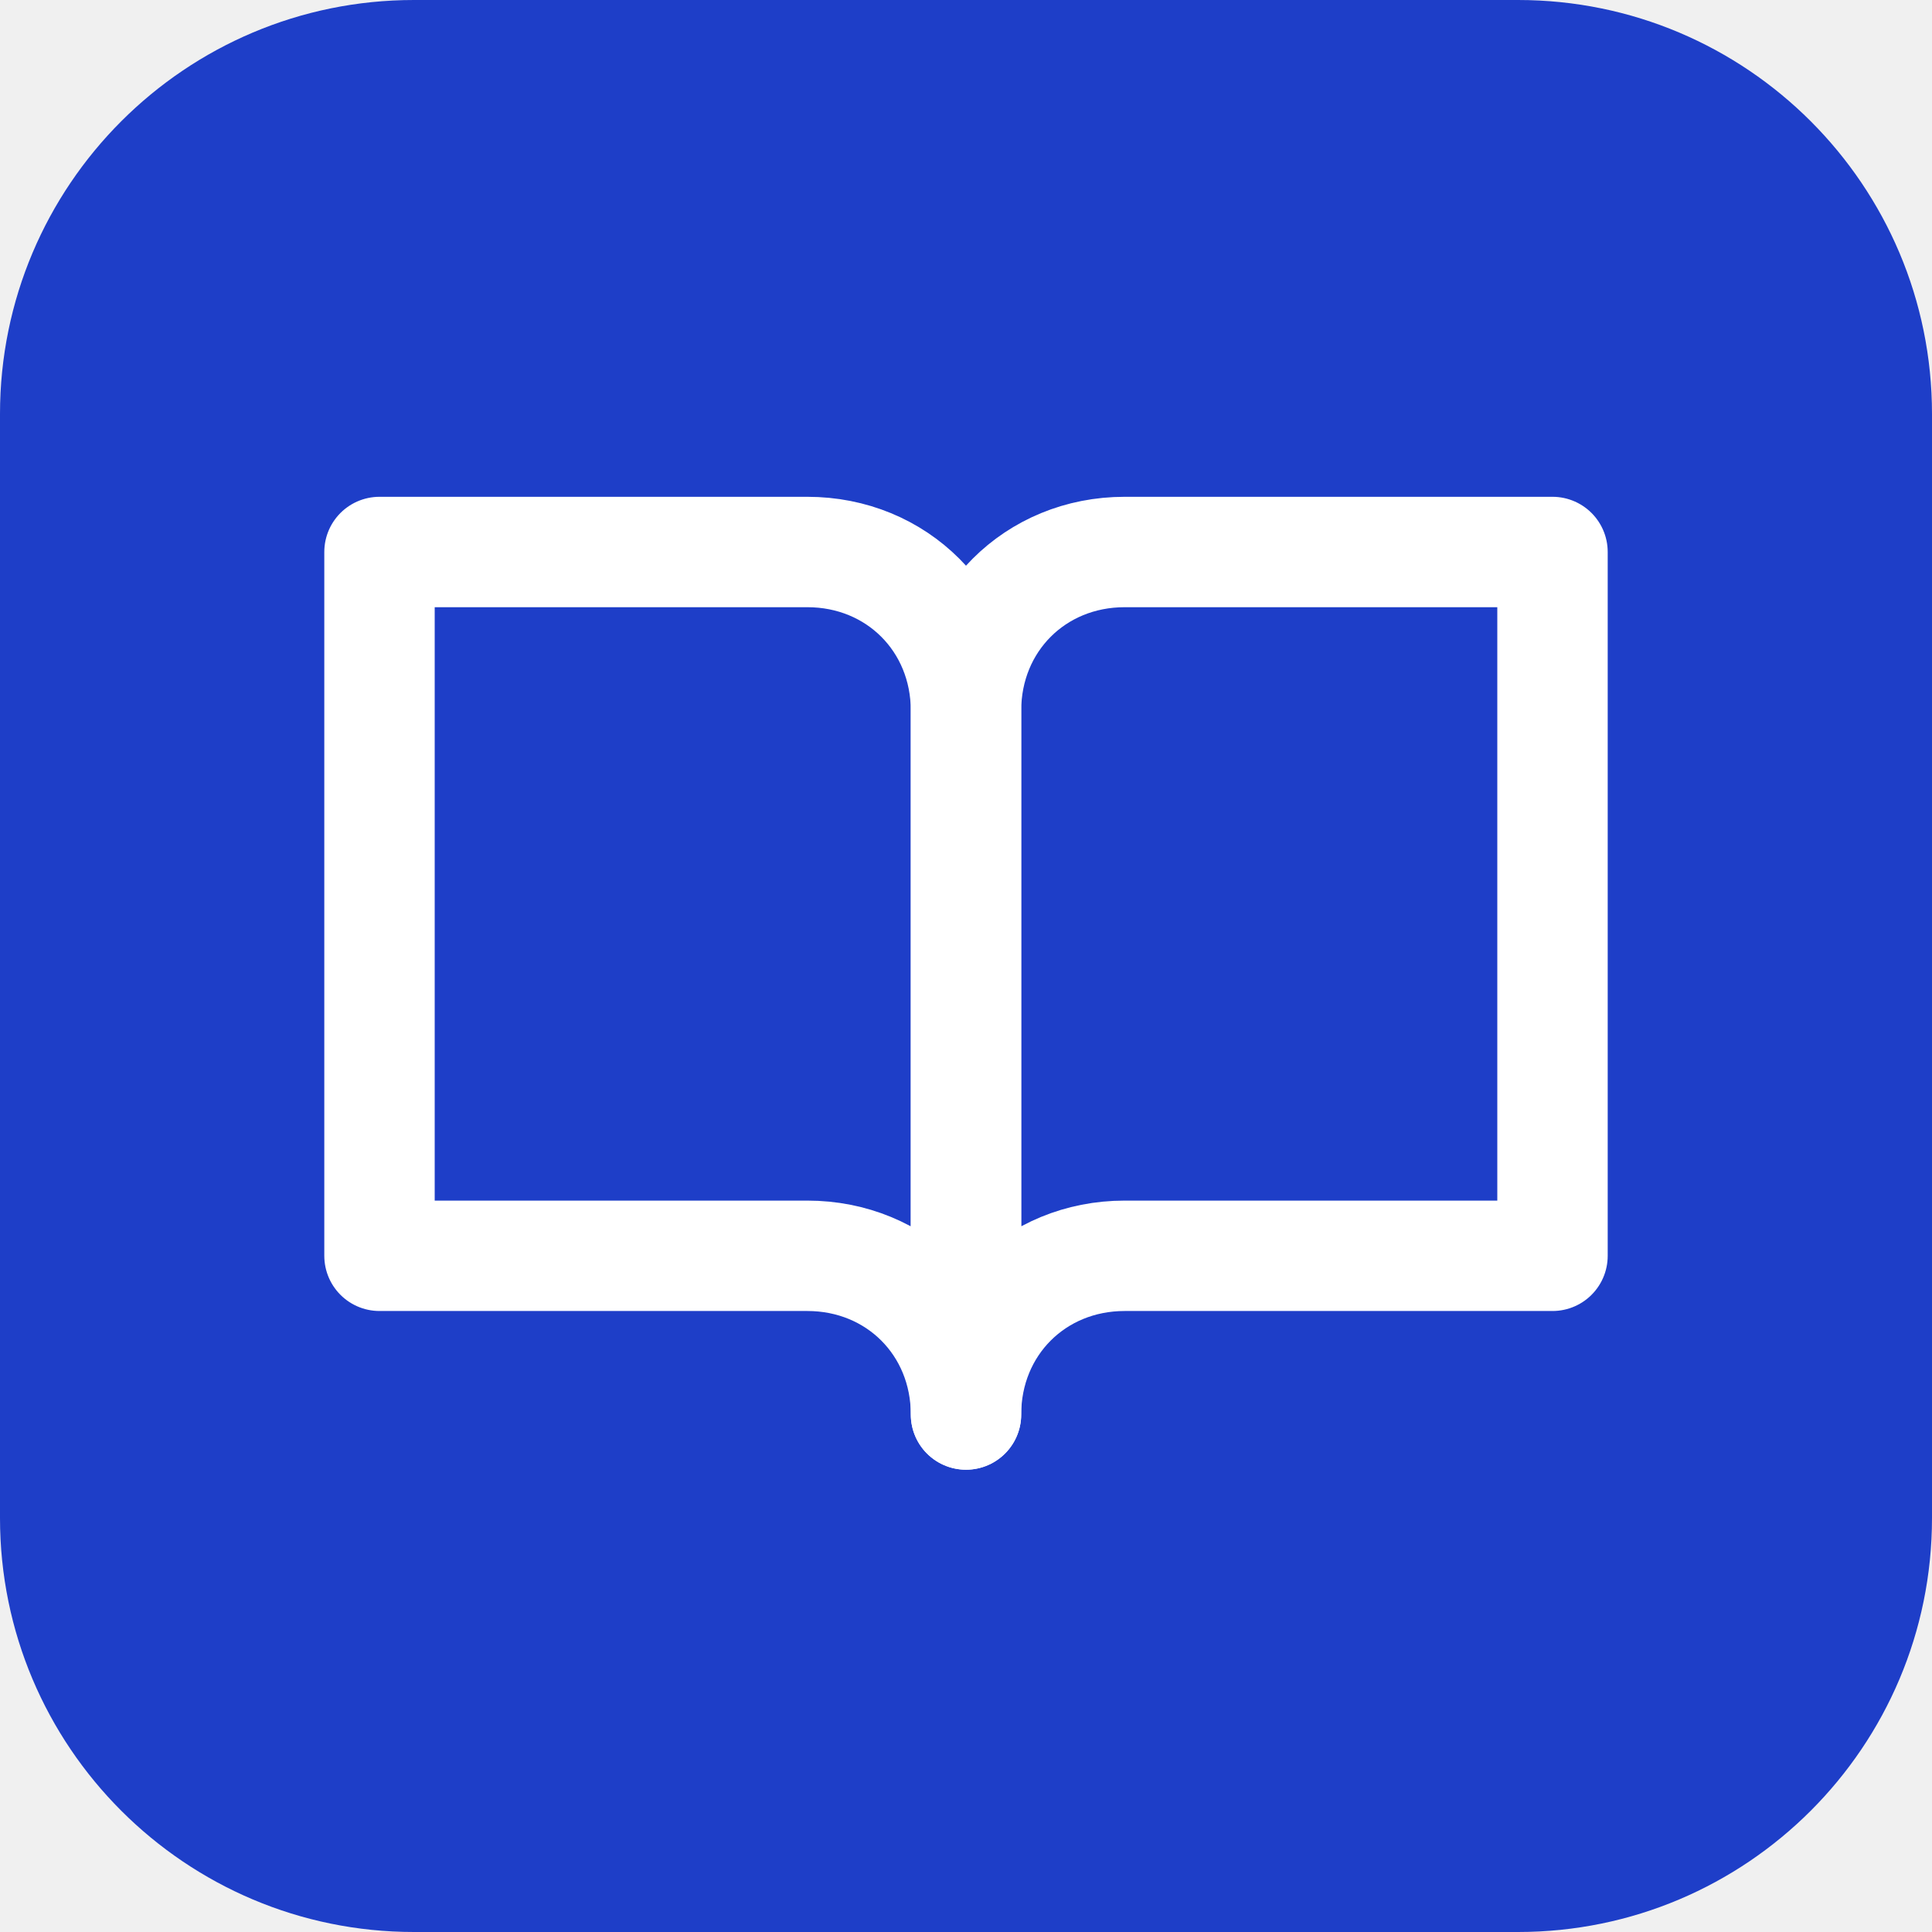
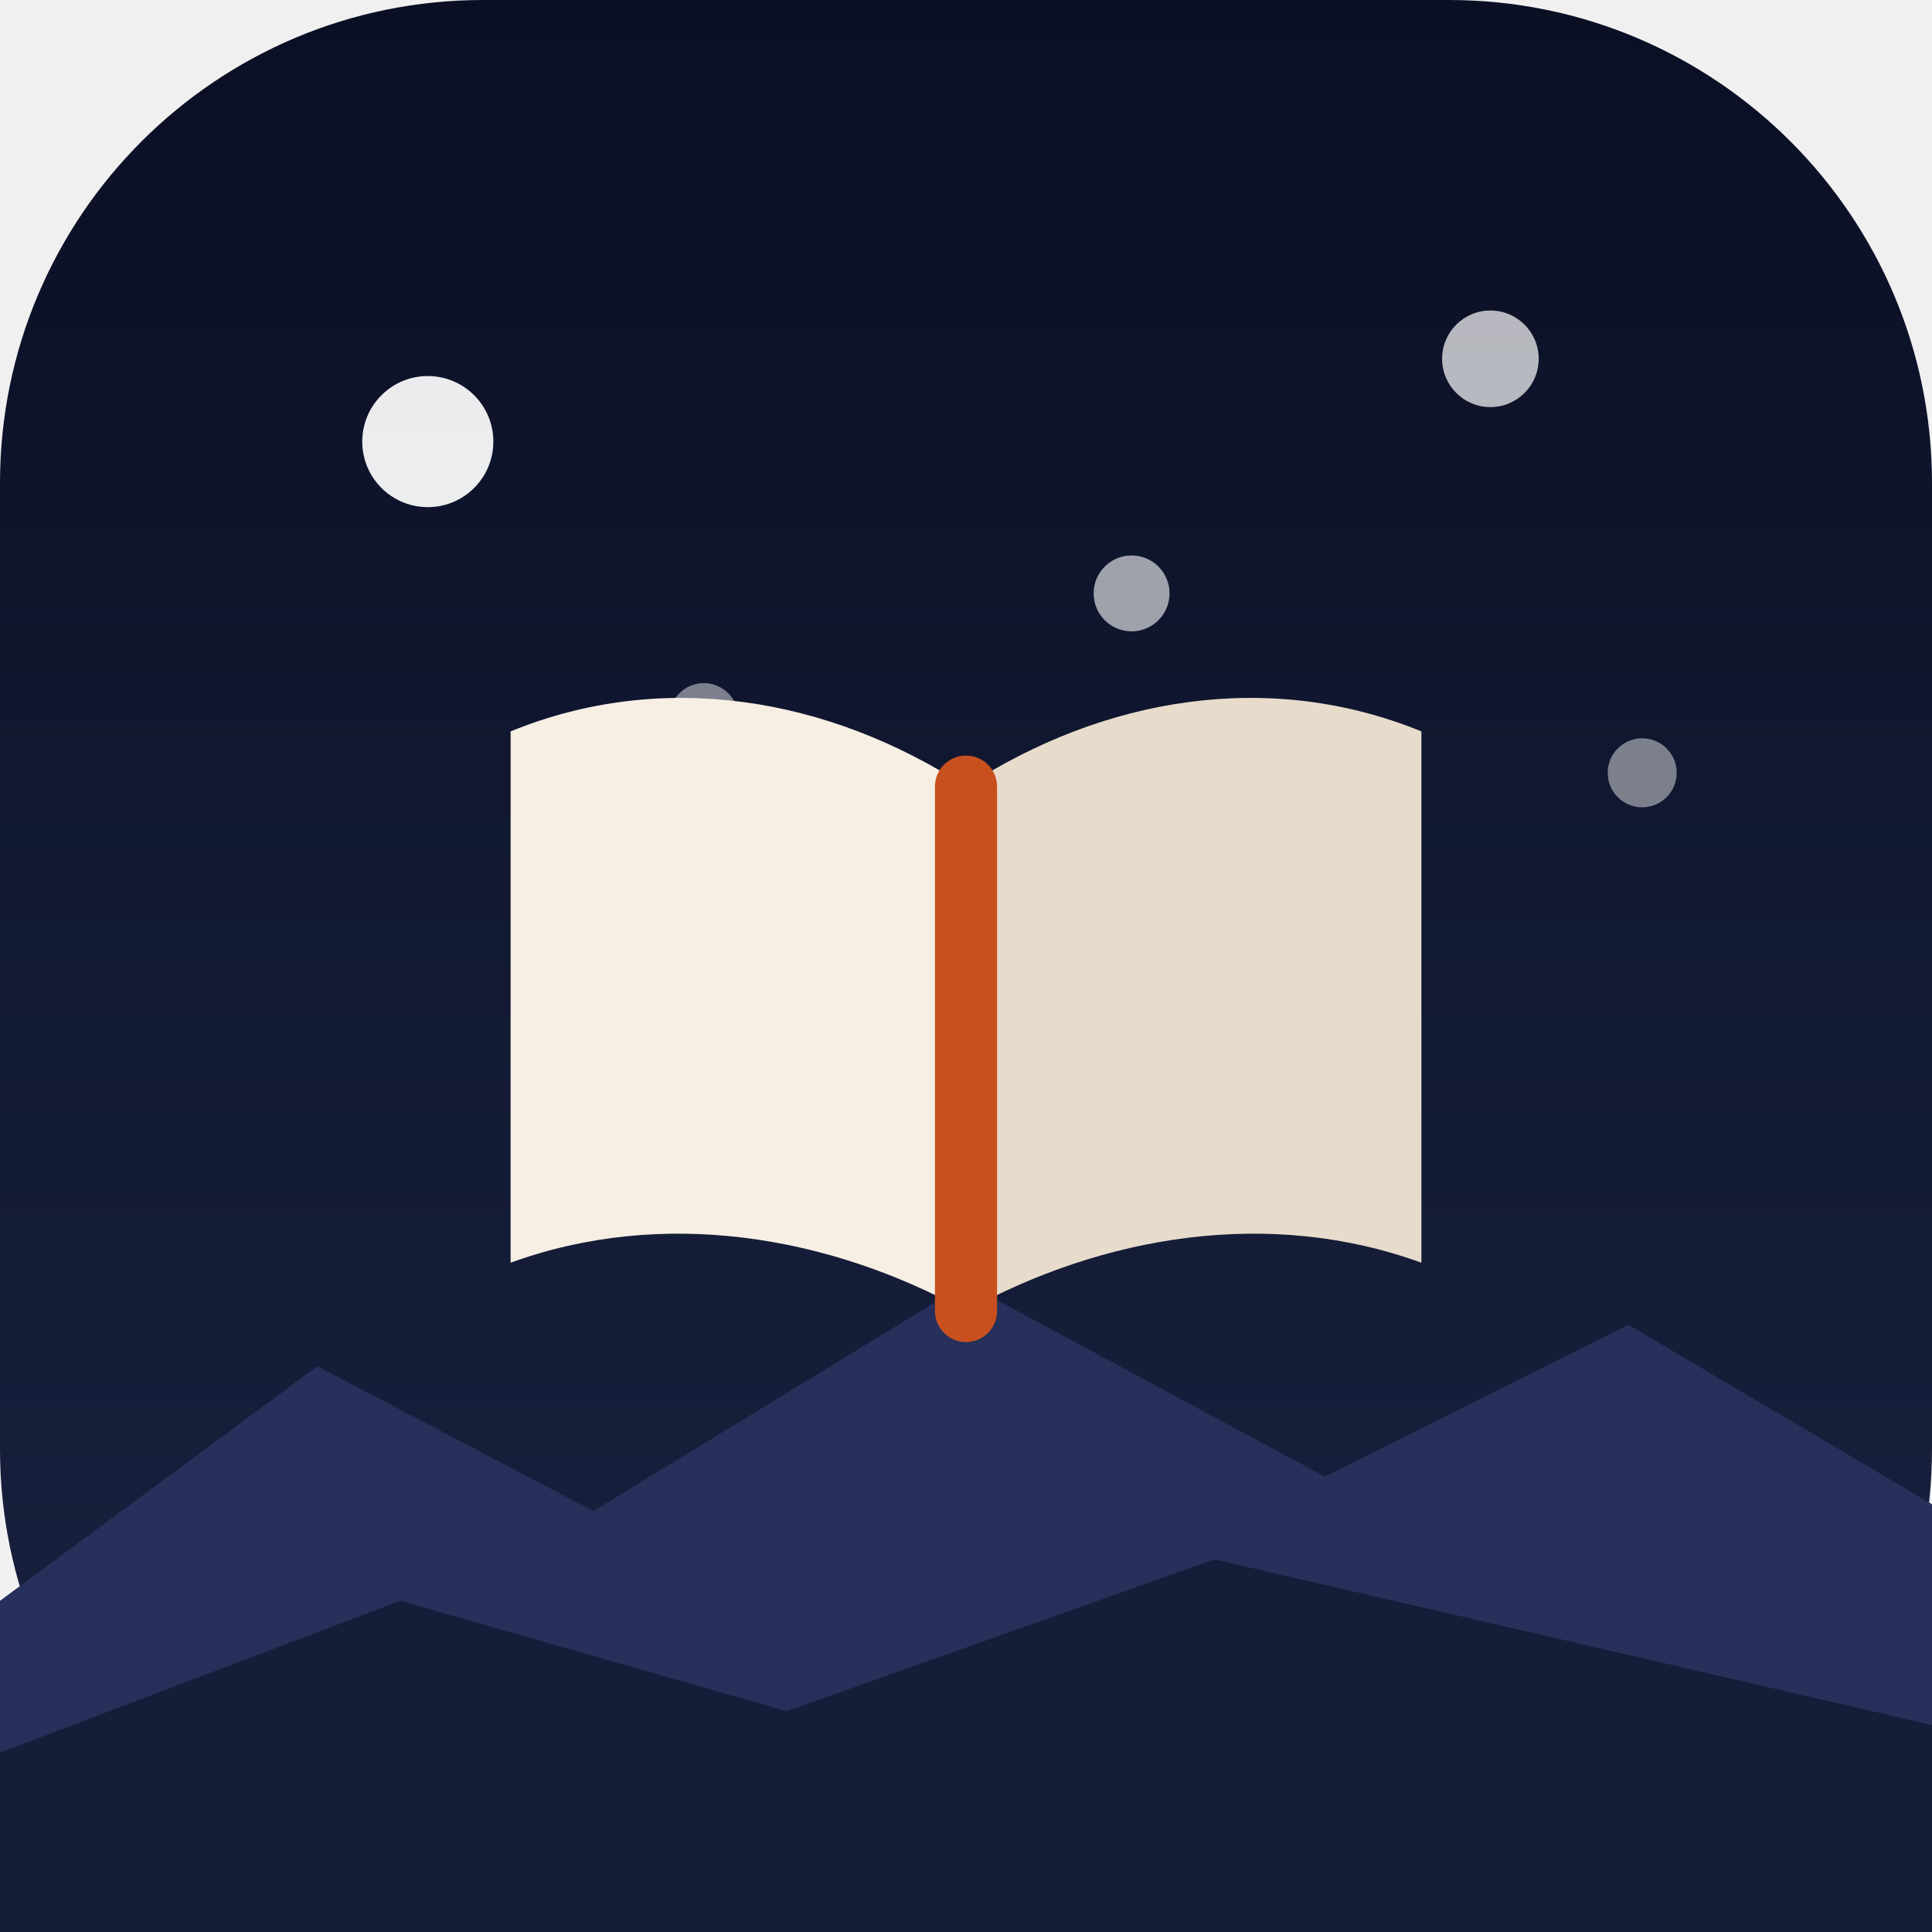
<svg xmlns="http://www.w3.org/2000/svg" viewBox="0 0 28 28" width="56" height="56">
-   <rect width="28" height="28" rx="6" fill="#1E3EC8" />
-   <path d="M5.5 8h6.2c1.3 0 2.3 1 2.3 2.3v10.2c0-1.3-1-2.3-2.3-2.3H5.5z" fill="none" stroke="#fff" stroke-width="1.6" stroke-linejoin="round" />
-   <path d="M22.5 8h-6.2c-1.3 0-2.3 1-2.3 2.3v10.2c0-1.3 1-2.3 2.3-2.3h6.2z" fill="none" stroke="#fff" stroke-width="1.6" stroke-linejoin="round" />
+   <defs>
+     <linearGradient id="sky" x1="0" y1="0" x2="0" y2="1">
+       <stop offset="0" stop-color="#0A0F24" />
+       <stop offset="1" stop-color="#1B2342" />
+     </linearGradient>
+   </defs>
+   <rect width="28" height="28" rx="7" fill="url(#sky)" />
+   <circle cx="6.2" cy="6.4" r=".95" fill="#FFFFFF" opacity=".92" />
+   <circle cx="21.6" cy="5.2" r=".7" fill="#FFFFFF" opacity=".7" />
+   <circle cx="16.4" cy="8.6" r=".55" fill="#FFFFFF" opacity=".6" />
+   <circle cx="10.2" cy="10.4" r=".5" fill="#FFFFFF" opacity=".45" />
+   <circle cx="23.8" cy="11.2" r=".5" fill="#FFFFFF" opacity=".45" />
+   <path d="M0 23.2 L4.6 19.8 L8.6 21.9 L14 18.6 L19.2 21.4 L23.6 19.2 L28 21.8 V28 H0 Z" fill="#26305A" />
+   <path d="M0 25.4 L5.8 23.2 L11.4 24.8 L17.6 22.6 L28 25 V28 H0 Z" fill="#161D38" />
+   <path d="M7.4 10.6 C9.6 9.7 12 10.1 14 11.4 L14 19 C12 17.9 9.6 17.5 7.4 18.3 Z" fill="#F7EFE4" />
+   <path d="M20.6 10.6 C18.4 9.7 16 10.1 14 11.4 L14 19 C16 17.9 18.4 17.5 20.6 18.3 Z" fill="#E7DCCB" />
+   <path d="M14 11.4 V19" stroke="#C8501E" stroke-width=".9" stroke-linecap="round" />
</svg>
